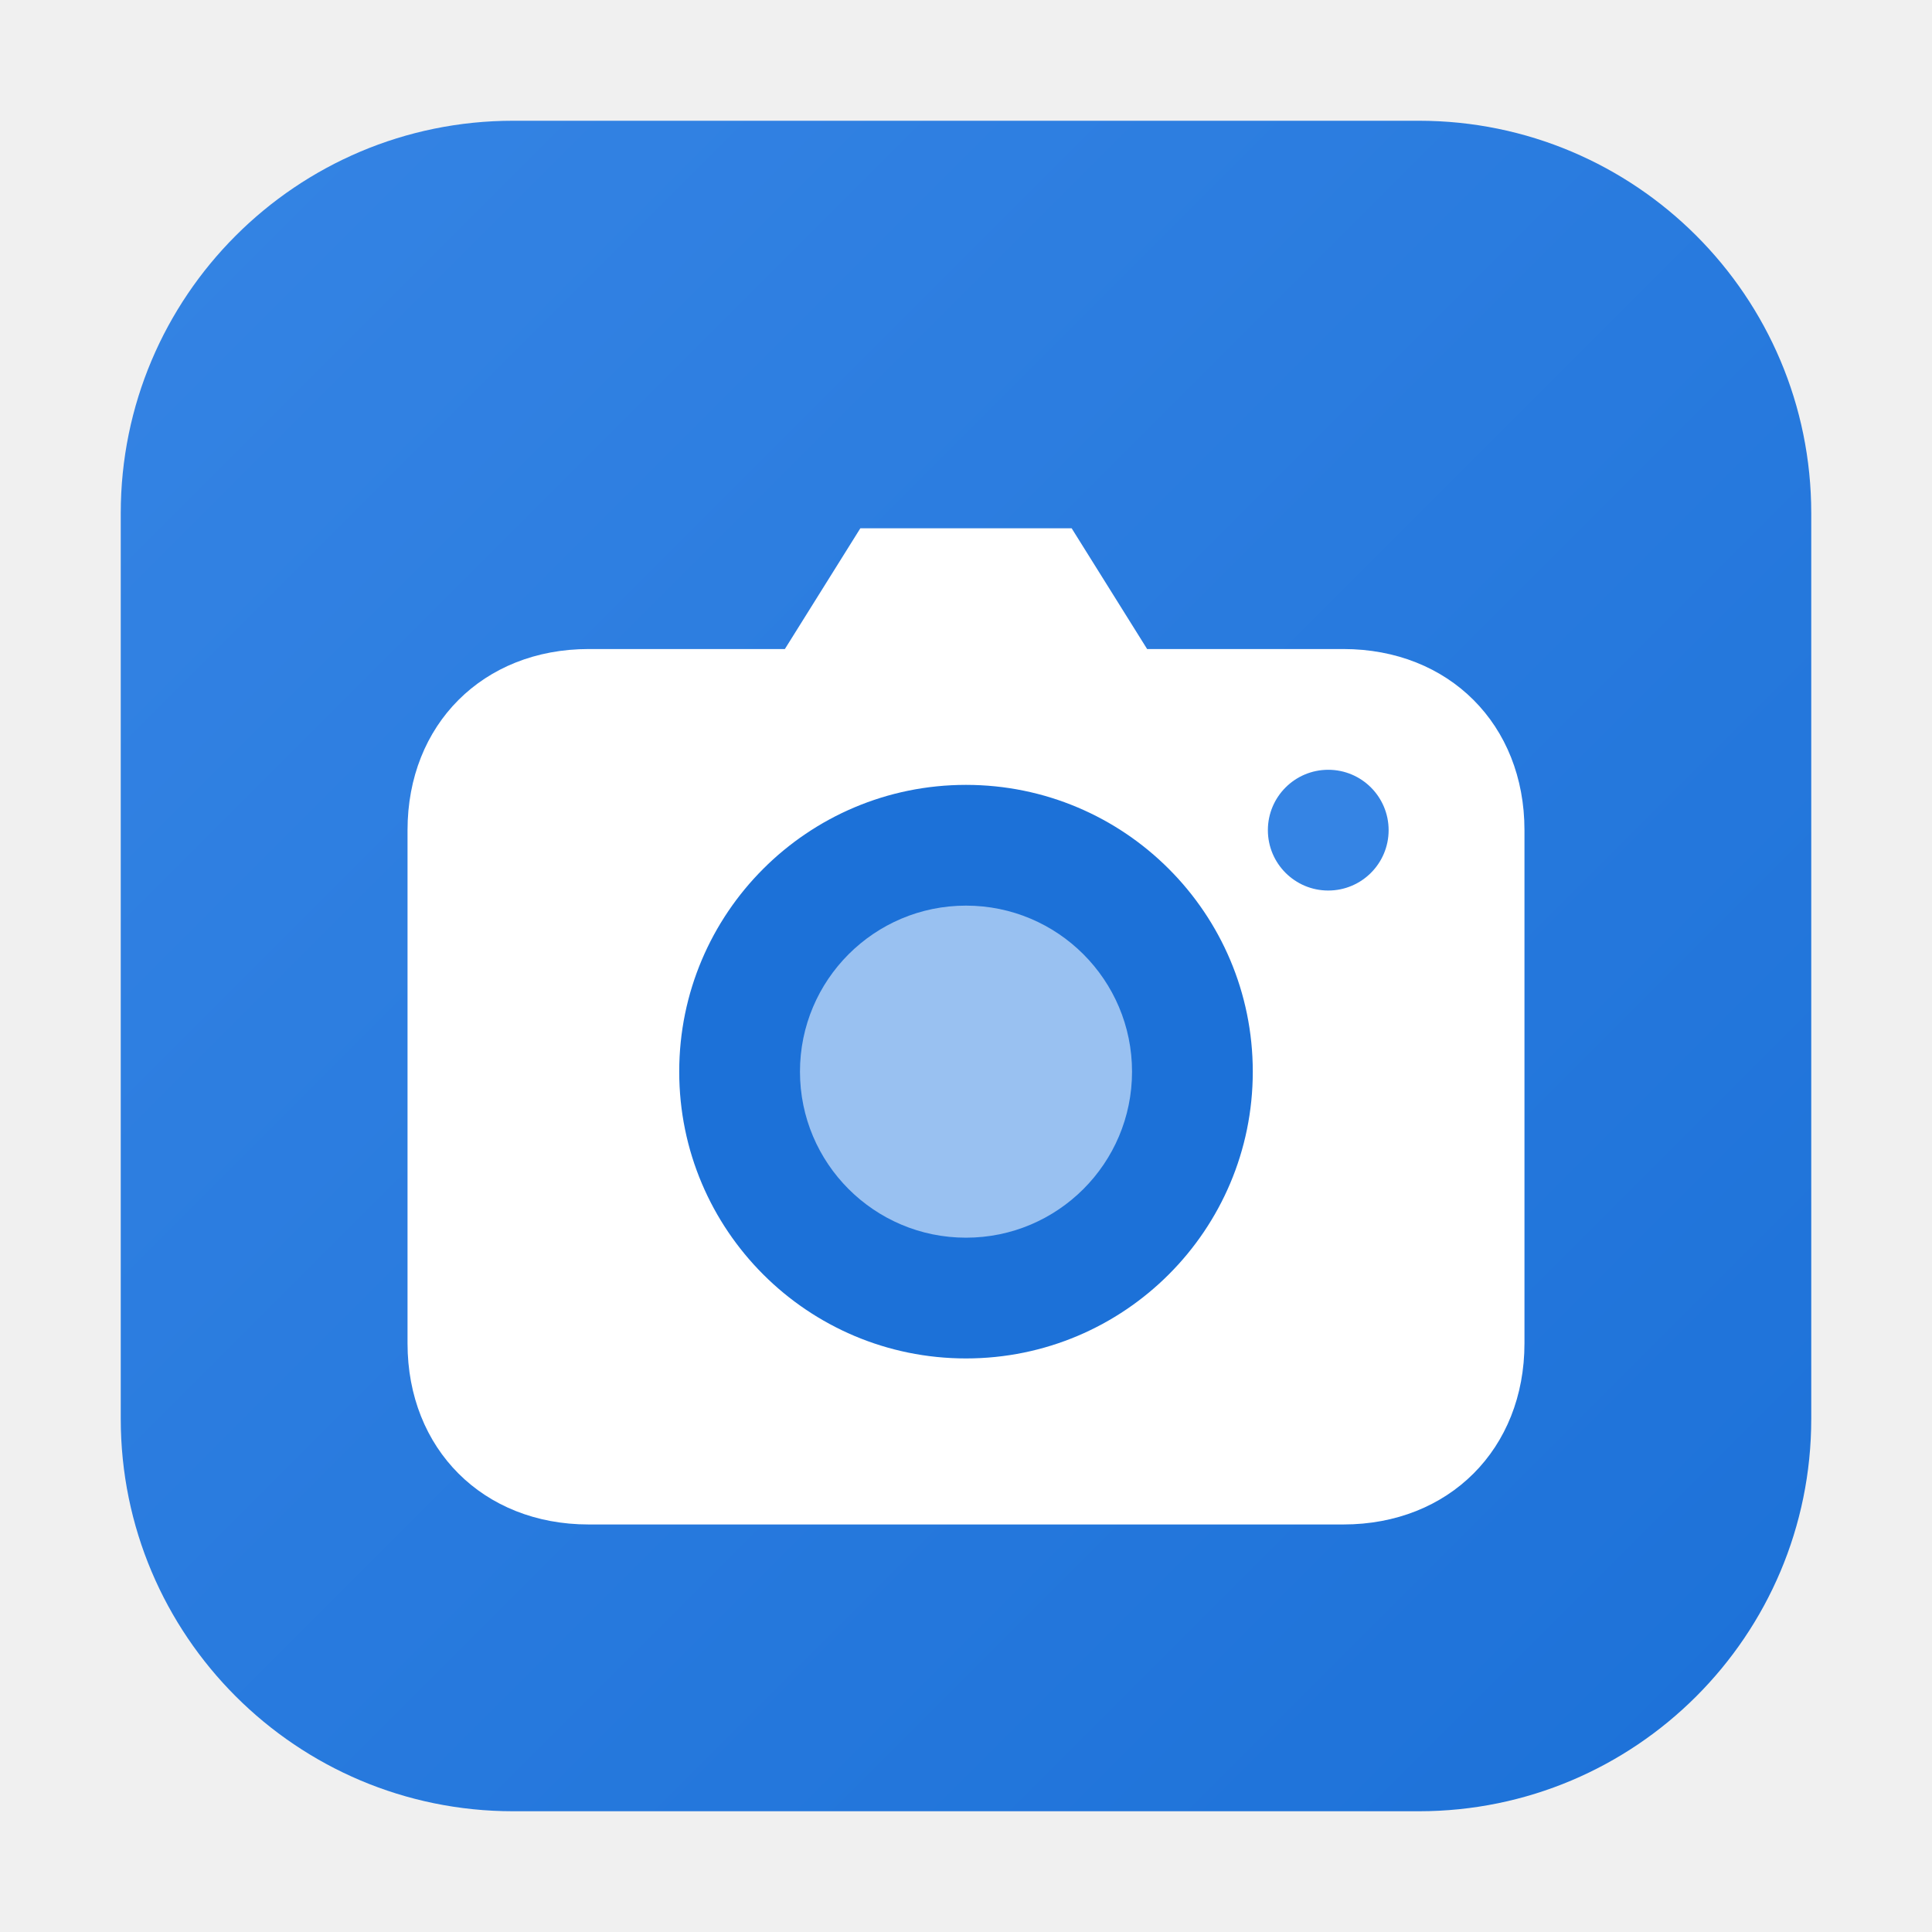
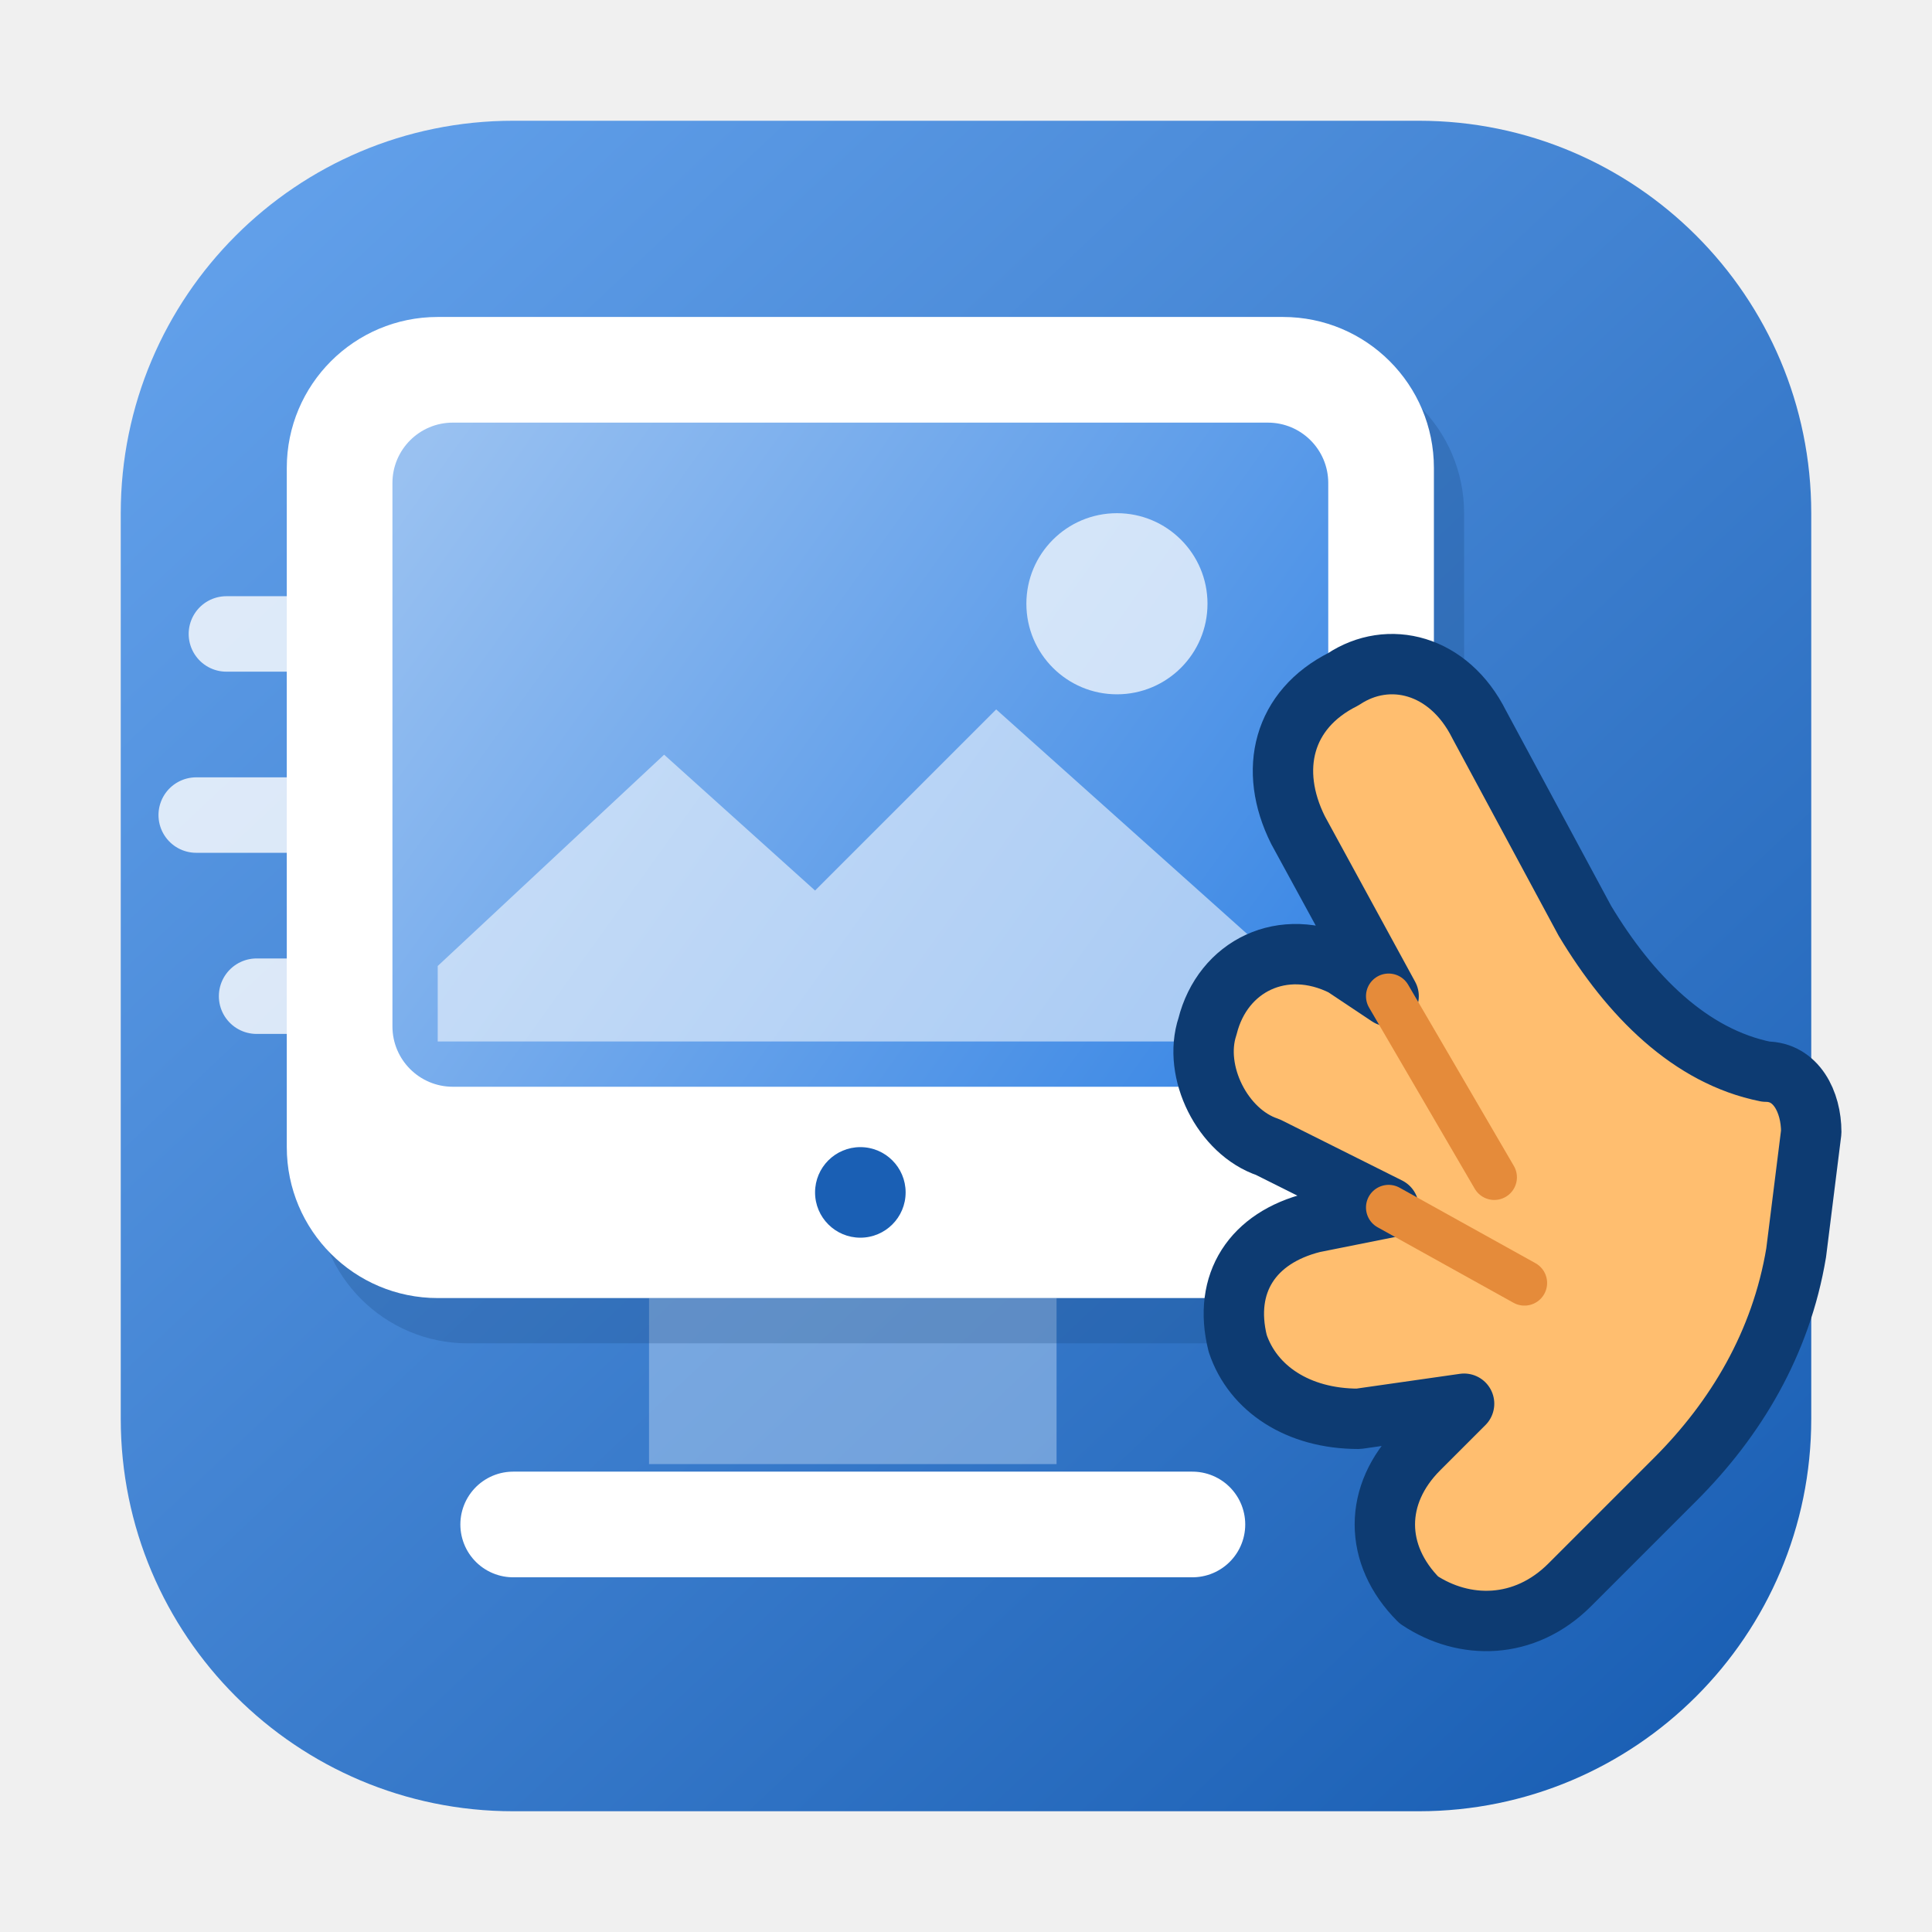
<svg xmlns="http://www.w3.org/2000/svg" width="128" height="128" viewBox="0 0 128 128">
  <defs>
-     <linearGradient id="background" x1="0" y1="0" x2="1" y2="1">
-       <stop offset="0" stop-color="#3584e4" />
-       <stop offset="1" stop-color="#1c71d8" />
+     <linearGradient id="background" x1="16" y1="14" x2="112" y2="116" gradientUnits="userSpaceOnUse">
+       <stop offset="0" stop-color="#62a0ea" />
+       <stop offset="1" stop-color="#1a5fb4" />
+     </linearGradient>
+     <linearGradient id="screen" x1="27" y1="31" x2="87" y2="74" gradientUnits="userSpaceOnUse">
+       <stop offset="0" stop-color="#99c1f1" />
+       <stop offset="1" stop-color="#3584e4" />
    </linearGradient>
  </defs>
  <rect x="8" y="8" width="112" height="112" rx="26" fill="url(#background)" />
-   <path d="M39 43h13l5-8h14l5 8h13c7 0 12 5 12 12v34c0 7-5 12-12 12H39c-7 0-12-5-12-12V55c0-7 5-12 12-12z" fill="#fff" />
-   <circle cx="64" cy="71" r="19" fill="#1c71d8" />
-   <circle cx="64" cy="71" r="11" fill="#99c1f1" />
-   <circle cx="88" cy="55" r="4" fill="#3584e4" />
+   <g fill="none" stroke="#ffffff" stroke-linecap="round" opacity=".8">
+     <path d="M15 42h9" stroke-width="5" />
+     <path d="M13 54h11" stroke-width="5" />
+     <path d="M17 66h7" stroke-width="5" />
+   </g>
+   <path d="M43 86h27v11H43z" fill="#c0d9f7" opacity=".45" />
+   <path d="M34 101h45" fill="none" stroke="#ffffff" stroke-linecap="round" stroke-width="7" />
+   <rect x="21" y="24" width="76" height="65" rx="10" fill="#0d3b72" opacity=".22" />
+   <rect x="19" y="21" width="76" height="65" rx="10" fill="#ffffff" />
+   <rect x="26" y="28" width="62" height="44" rx="4" fill="url(#screen)" />
+   <path d="M29 64l15-14 10 9 12-12 19 17v5H29z" fill="#ffffff" opacity=".55" />
+   <circle cx="74" cy="40" r="6" fill="#ffffff" opacity=".72" />
+   <circle cx="57" cy="79" r="3" fill="#1a5fb4" />
+   <path d="M117 71c-5-1-9-5-12-10l-7-13c-2-4-6-5-9-3-4 2-5 6-3 10l6 11-3-2c-4-2-8 0-9 4-1 3 1 7 4 8l8 4-5 1c-4 1-6 4-5 8 1 3 4 5 8 5l7-1-3 3c-3 3-3 7 0 10 3 2 7 2 10-1l7-7c4-4 7-9 8-15l1-8c0-2-1-4-3-4z" fill="#ffbe6f" stroke="#0d3b72" stroke-linecap="round" stroke-linejoin="round" stroke-width="4" />
+   <path d="M92 66l7 12" fill="none" stroke="#e58b3a" stroke-linecap="round" stroke-width="3" />
+   <path d="M92 80l9 5" fill="none" stroke="#e58b3a" stroke-linecap="round" stroke-width="3" />
</svg>
